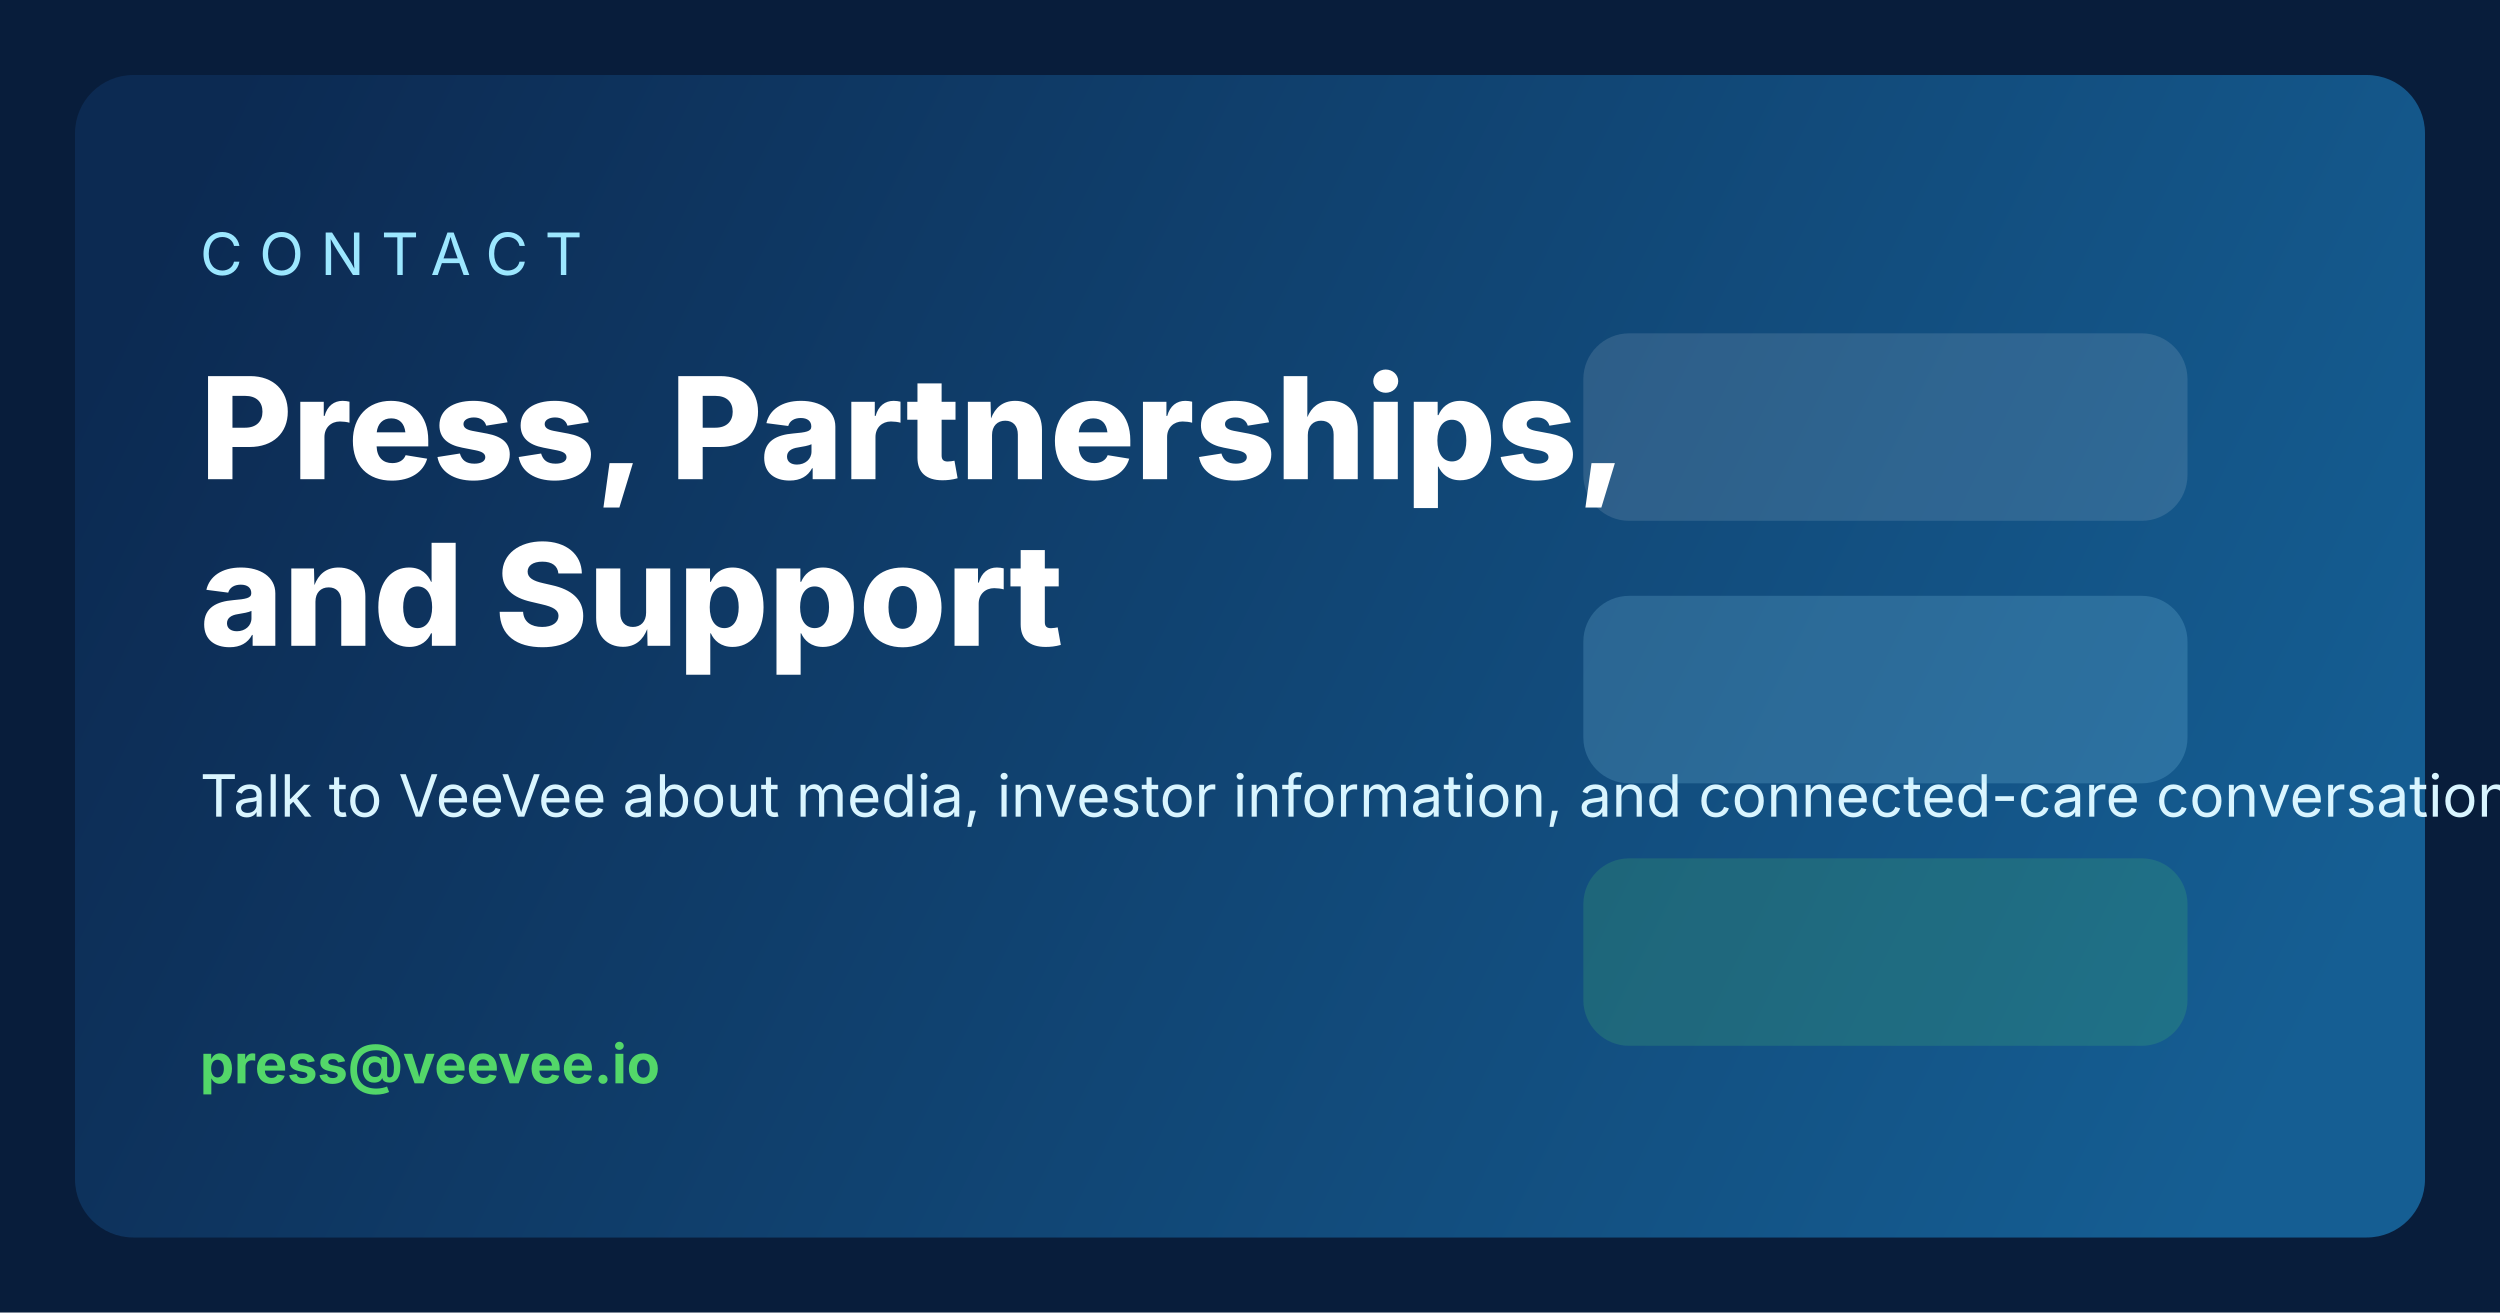
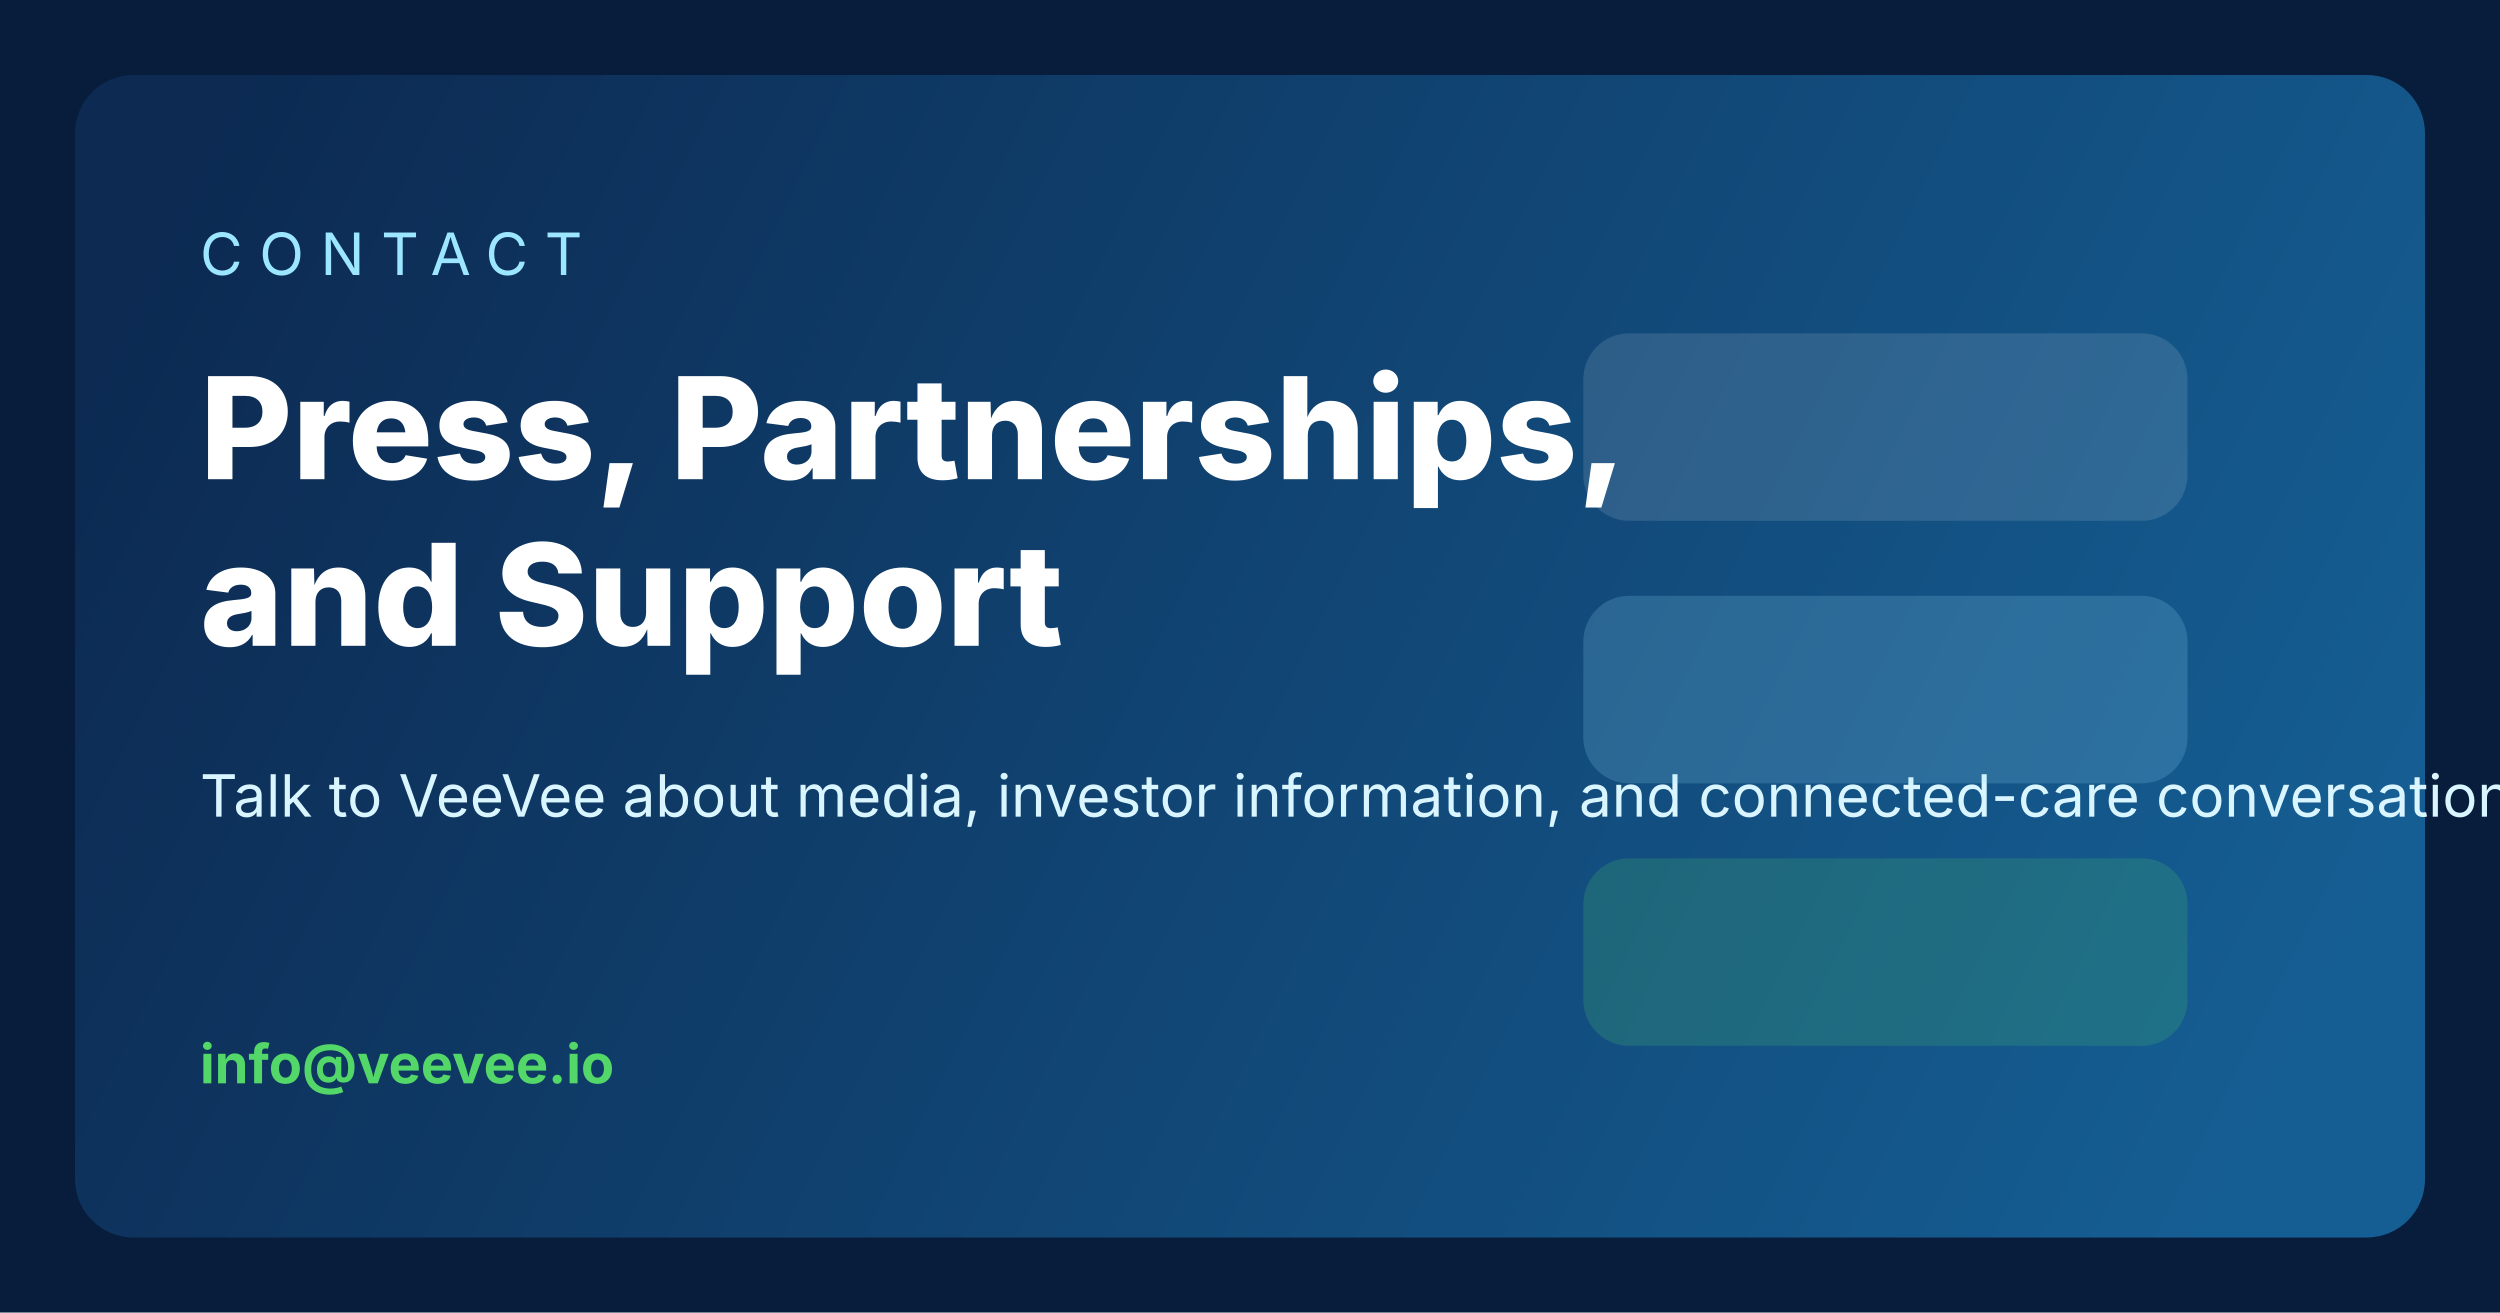
<svg xmlns="http://www.w3.org/2000/svg" width="1200" height="630" viewBox="0 0 1200 630" fill="none">
  <rect width="1200" height="630" fill="#081D3B" />
  <rect x="36" y="36" width="1128" height="558" rx="28" fill="url(#bg)" />
  <text x="96" y="132" fill="#9CE7FF" font-family="Inter, Arial, sans-serif" font-size="28" letter-spacing="8">CONTACT</text>
  <text x="96" y="230" fill="white" font-family="Inter, Arial, sans-serif" font-size="68" font-weight="800">Press, Partnerships,</text>
  <text x="96" y="310" fill="white" font-family="Inter, Arial, sans-serif" font-size="68" font-weight="800">and Support</text>
  <text x="96" y="392" fill="#D9F5FF" font-family="Inter, Arial, sans-serif" font-size="28">Talk to VeeVee about media, investor information, and connected-care conversations.</text>
  <rect x="760" y="160" width="290" height="90" rx="22" fill="#FFFFFF" fill-opacity="0.12" />
  <rect x="760" y="286" width="290" height="90" rx="22" fill="#9CE7FF" fill-opacity="0.18" />
  <rect x="760" y="412" width="290" height="90" rx="22" fill="#53D769" fill-opacity="0.18" />
-   <text x="96" y="520" fill="#53D769" font-family="Inter, Arial, sans-serif" font-size="26" font-weight="700">press@veevee.io</text>
+   <text x="96" y="520" fill="#53D769" font-family="Inter, Arial, sans-serif" font-size="26" font-weight="700">info@veevee.io</text>
  <defs>
    <linearGradient id="bg" x1="96" y1="72" x2="1080" y2="558" gradientUnits="userSpaceOnUse">
      <stop stop-color="#0C2A52" />
      <stop offset="1" stop-color="#155E93" />
    </linearGradient>
  </defs>
</svg>
